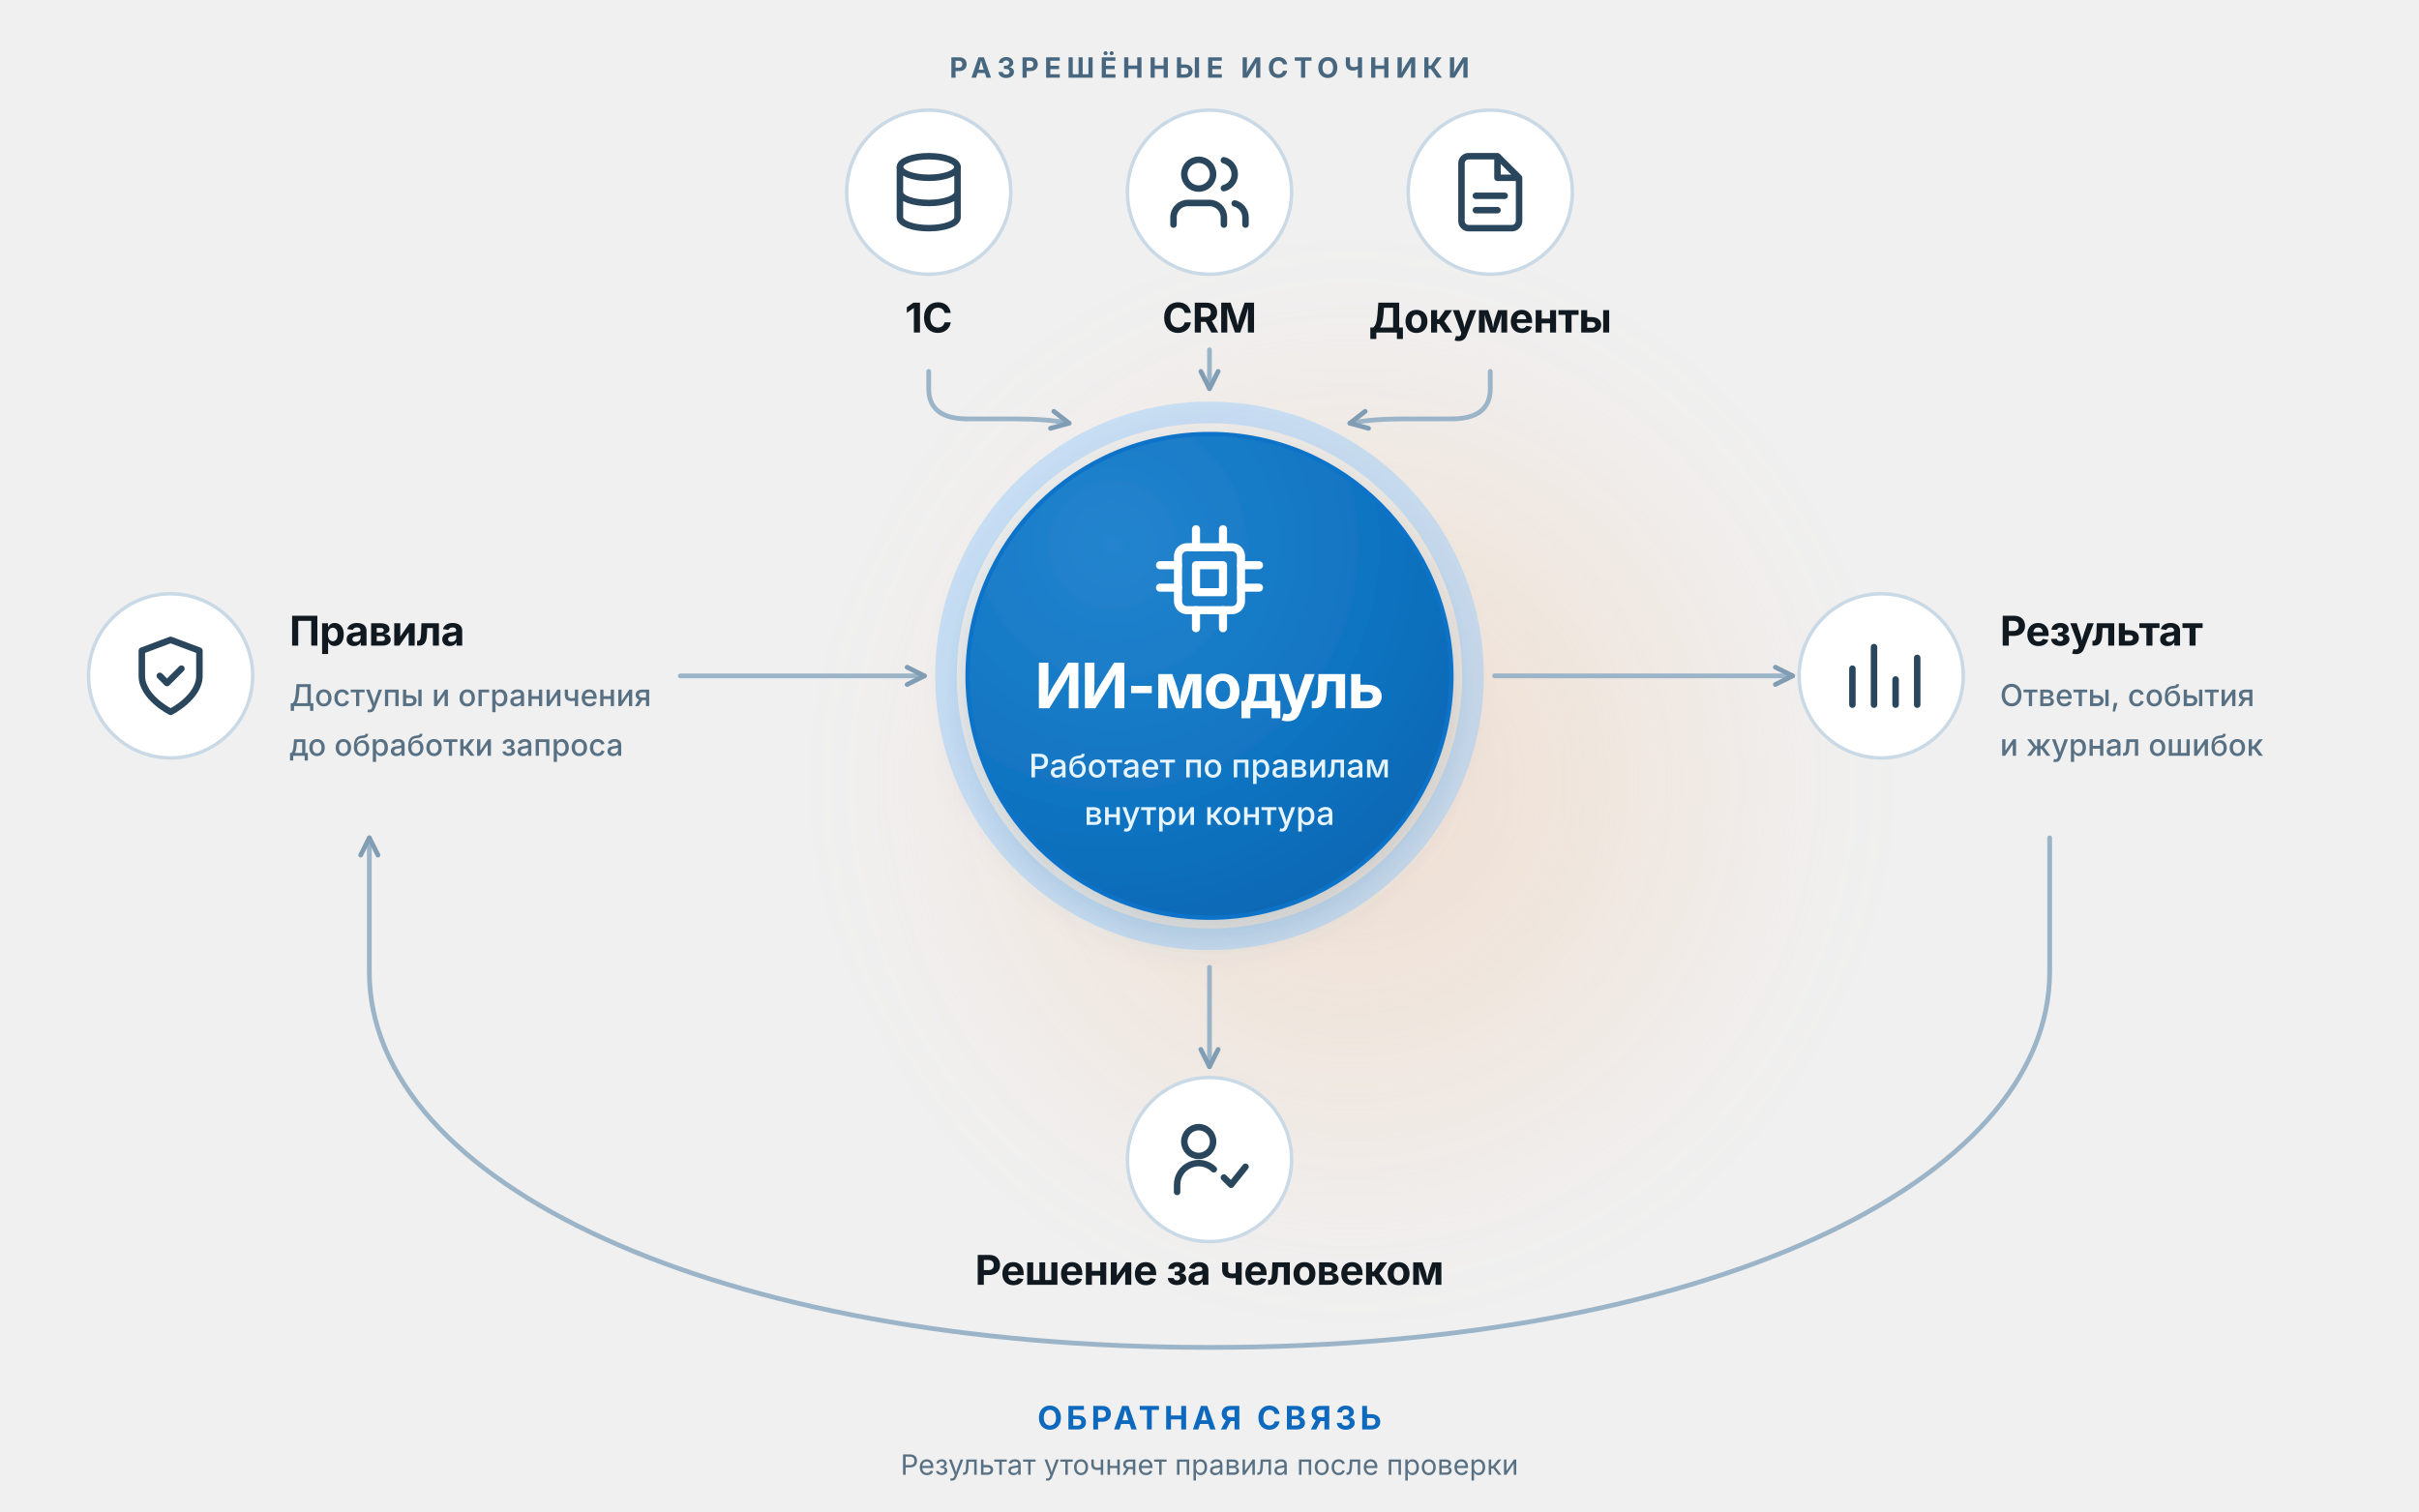
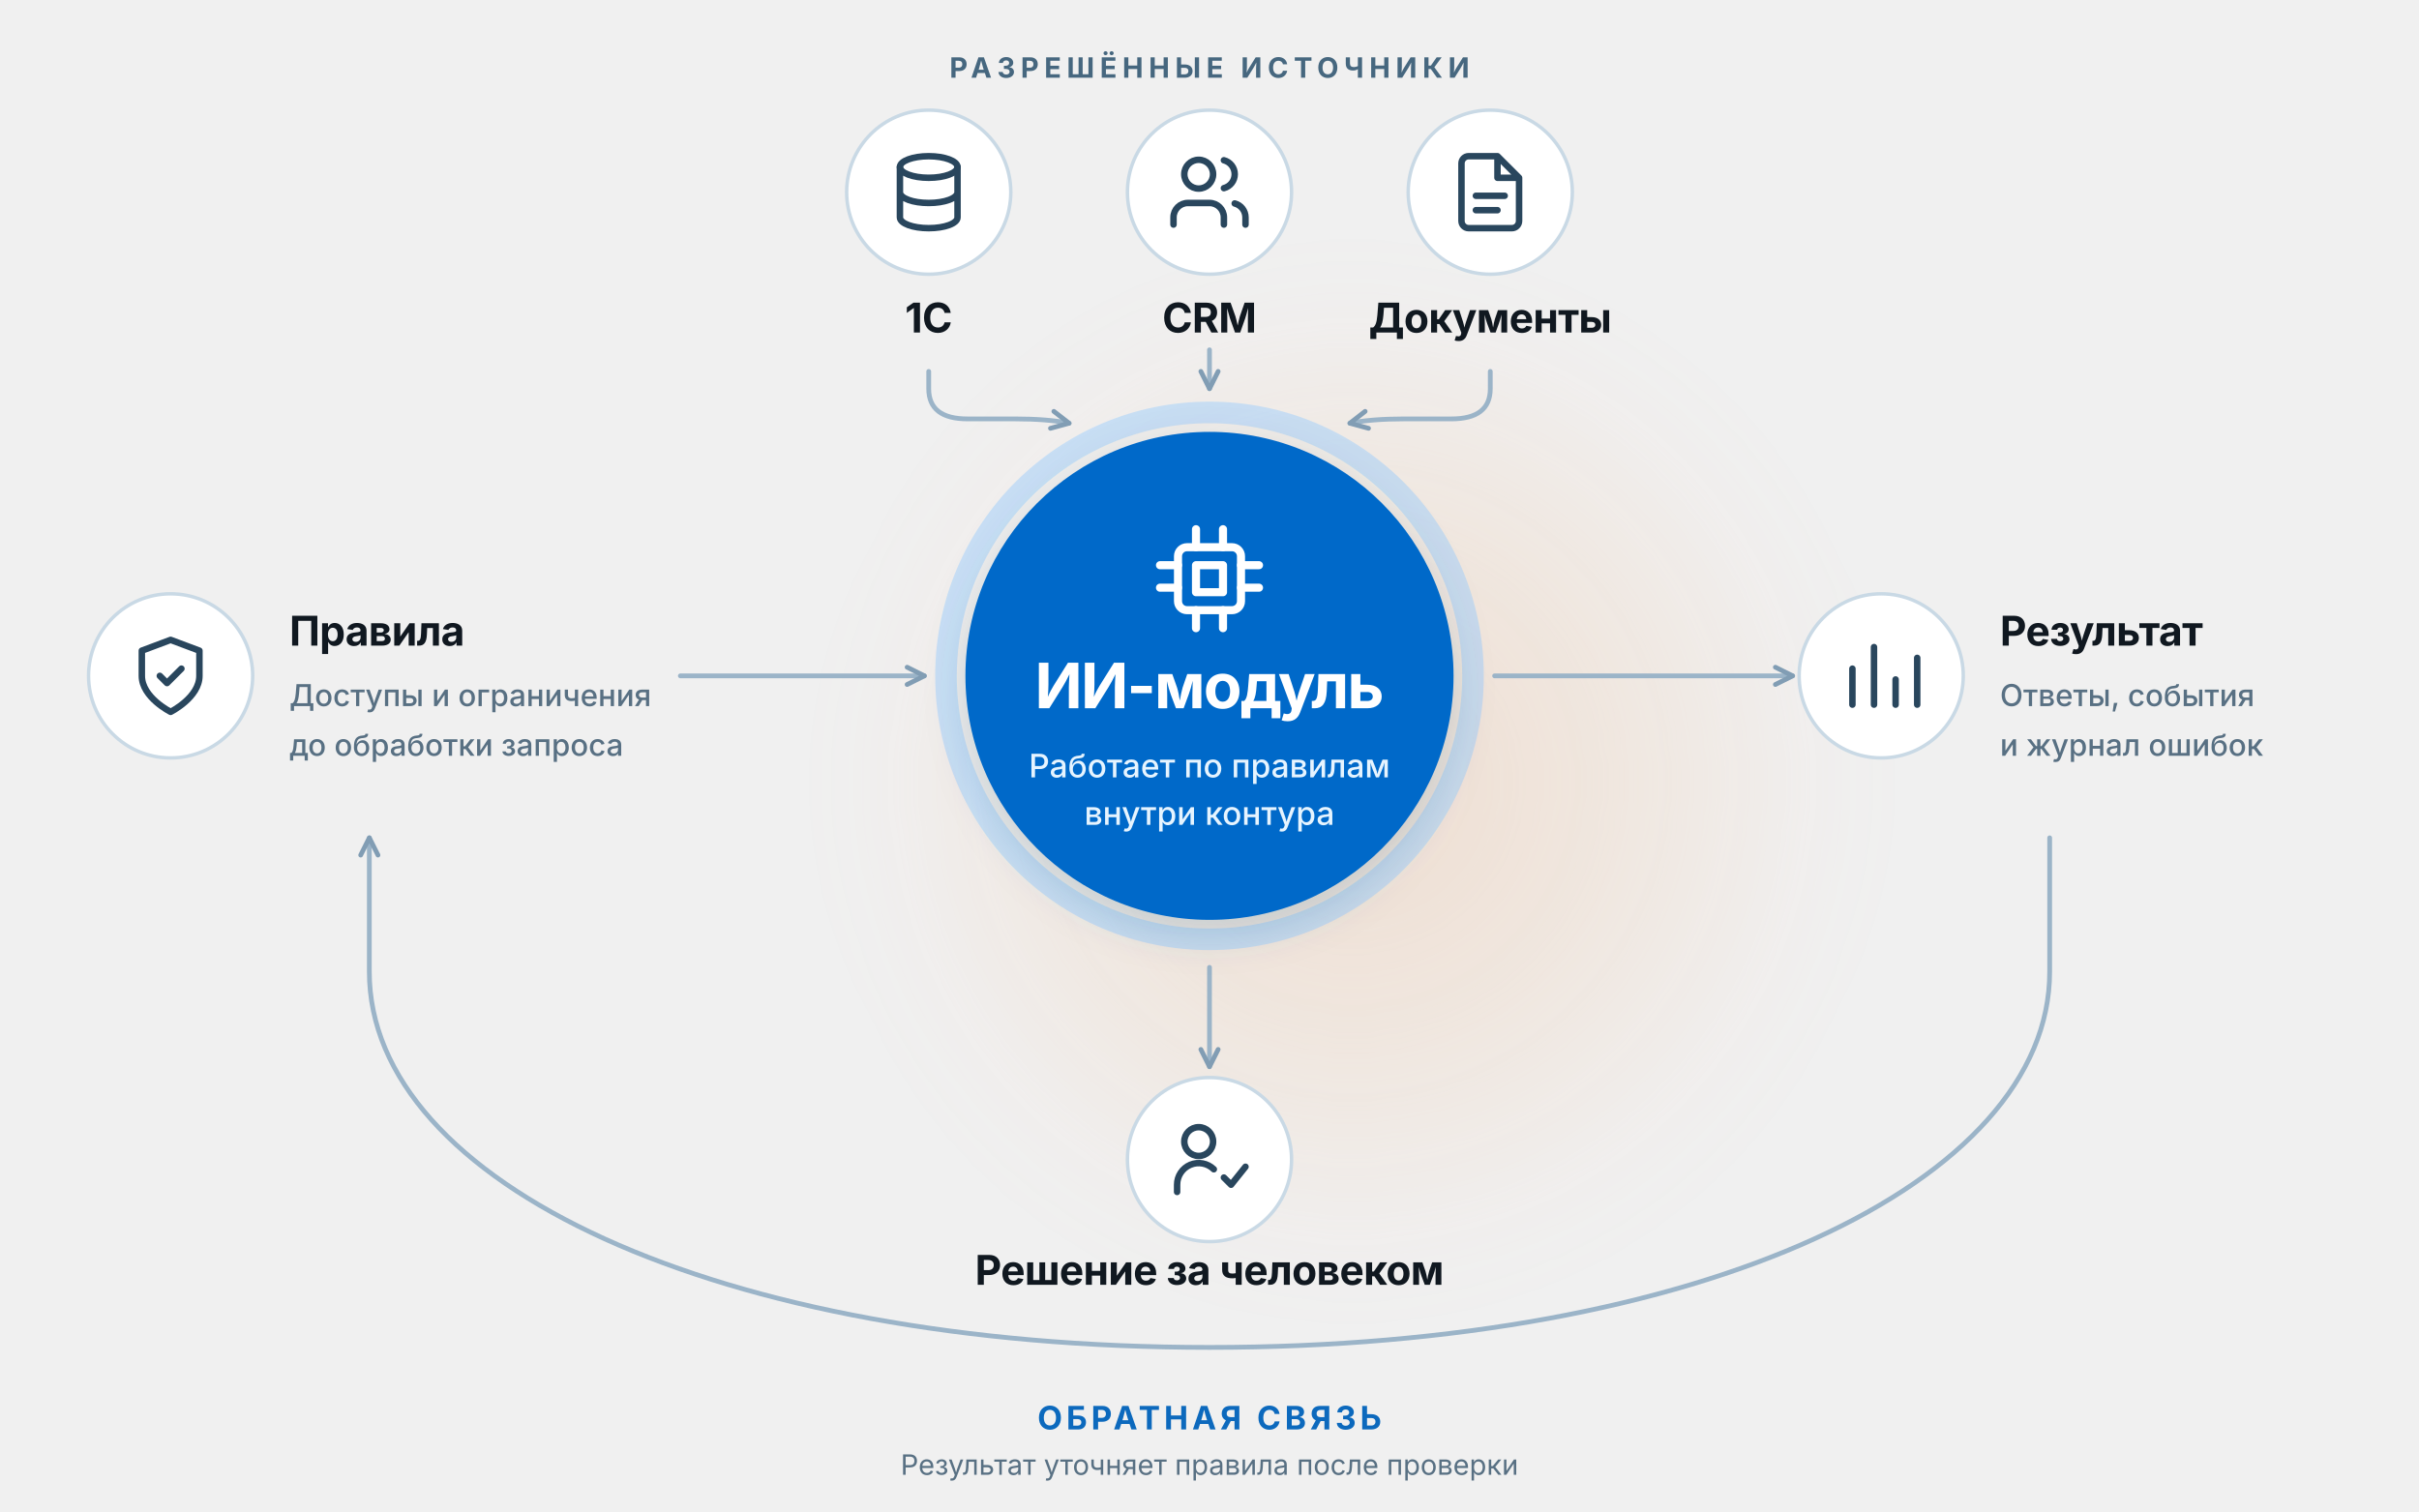
<svg xmlns="http://www.w3.org/2000/svg" viewBox="40 42 1120 700" role="img" aria-labelledby="diagram-title diagram-description" class="ai-diagram">
  <defs>
    <marker id="arrow-muted" markerUnits="userSpaceOnUse" viewBox="0 0 13 13" refX="10.5" refY="6.5" markerWidth="13" markerHeight="13" orient="auto">
      <path d="M2.5 2.5l8 4-8 4" fill="none" stroke="#819db4" stroke-width="2.2" stroke-linecap="round" stroke-linejoin="round" />
    </marker>
    <marker id="arrow-active" markerUnits="userSpaceOnUse" viewBox="0 0 13 13" refX="10.5" refY="6.5" markerWidth="13" markerHeight="13" orient="auto">
      <path d="M2.5 2.5l8 4-8 4" fill="none" stroke="#0075de" stroke-width="2.2" stroke-linecap="round" stroke-linejoin="round" />
    </marker>
    <radialGradient id="ambient-warmth" cx="50%" cy="50%" r="50%">
      <stop stop-color="#efc29e" stop-opacity=".38" />
      <stop offset=".56" stop-color="#efc29e" stop-opacity=".2" />
      <stop offset="1" stop-color="#efc29e" stop-opacity="0" />
    </radialGradient>
    <filter id="ambient-blur" x="-35%" y="-35%" width="170%" height="170%">
      <feGaussianBlur stdDeviation="20" />
    </filter>
-     <radialGradient id="core-gradient" cx="30%" cy="23%" r="87%">
-       <stop stop-color="#2584ce" />
-       <stop offset=".5" stop-color="#1378c5" />
-       <stop offset="1" stop-color="#0a67b4" />
-     </radialGradient>
    <filter id="core-depth" x="-20%" y="-20%" width="140%" height="150%">
      <feDropShadow dx="0" dy="7" stdDeviation="9" flood-color="#0a5d9f" flood-opacity=".18" />
    </filter>
    <symbol id="icon-database" viewBox="0 0 24 24">
      <ellipse cx="12" cy="5" rx="8" ry="3" />
      <path d="M4 5v7c0 1.7 3.6 3 8 3s8-1.3 8-3V5M4 12v7c0 1.7 3.6 3 8 3s8-1.3 8-3v-7" />
    </symbol>
    <symbol id="icon-users" viewBox="0 0 24 24">
      <path d="M16 21v-2a4 4 0 0 0-4-4H6a4 4 0 0 0-4 4v2" />
      <circle cx="9" cy="7" r="4" />
      <path d="M22 21v-2a4 4 0 0 0-3-3.87M16 3.13a4 4 0 0 1 0 7.75" />
    </symbol>
    <symbol id="icon-file" viewBox="0 0 24 24">
      <path d="M14 2H6a2 2 0 0 0-2 2v16a2 2 0 0 0 2 2h12a2 2 0 0 0 2-2V8zM14 2v6h6M8 13h8M8 17h6" />
    </symbol>
    <symbol id="icon-shield" viewBox="0 0 24 24">
      <path d="M12 22s8-4 8-10V5l-8-3-8 3v7c0 6 8 10 8 10z" />
      <path d="m9 12 2 2 4-4" />
    </symbol>
    <symbol id="icon-cpu" viewBox="0 0 24 24">
      <rect x="5" y="5" width="14" height="14" rx="2" />
      <path d="M9 9h6v6H9zM9 1v4M15 1v4M9 19v4M15 19v4M19 9h4M19 14h4M1 9h4M1 14h4" />
    </symbol>
    <symbol id="icon-chart" viewBox="0 0 24 24">
      <path d="M4 20V10M10 20V4M16 20v-7M22 20V7" />
    </symbol>
    <symbol id="icon-user-check" viewBox="0 0 24 24">
      <circle cx="9" cy="7" r="4" />
      <path d="M3 21v-2a6 6 0 0 1 10.2-4.3M16 17l2 2 4-5" />
    </symbol>
    <symbol id="selected-mark" viewBox="0 0 20 20">
      <circle cx="10" cy="10" r="9" fill="#0075de" stroke="#fff" stroke-width="2" />
      <path d="m6.5 10 2.2 2.2 4.8-5" fill="none" stroke="#fff" stroke-width="1.8" stroke-linecap="round" stroke-linejoin="round" />
    </symbol>
  </defs>
  <style>
    .ai-diagram{font-family:Inter,-apple-system,BlinkMacSystemFont,"Segoe UI",sans-serif}
    .track,.feedback-track{fill:none;stroke:#9bb4c8;stroke-width:2.2;stroke-linecap:round;stroke-linejoin:round;marker-end:url(#arrow-muted)}
    .flow,.feedback-flow{fill:none;stroke:#0075de;stroke-width:2.2;stroke-linecap:round;stroke-dasharray:7 9;opacity:0;pointer-events:none}
    .ambient-orb{fill:url(#ambient-warmth);filter:url(#ambient-blur);pointer-events:none}
    .kicker{fill:#46677f;font-size:13px;font-weight:700;letter-spacing:2.5px}
    .node-label{fill:#101820;font-size:19px;font-weight:650;letter-spacing:-.25px}
    .node-copy{fill:#587083;font-size:14px;font-weight:450}
    .node-surface{fill:#fff;stroke:#c9d9e5;stroke-width:1.6}
    .icon{color:#29465d;fill:none;stroke:currentColor;stroke-width:1.8;stroke-linecap:round;stroke-linejoin:round}
-     .core{fill:url(#core-gradient);stroke:#0c73c8;stroke-width:2;filter:url(#core-depth)}
+     .core{fill:#0069c9;stroke:#0069c9;stroke-width:2;filter:url(#core-depth)}
    .core-ring{fill:none;stroke:#8fc9ff;stroke-width:10;opacity:.42}
    .core-icon{color:#fff}
    .core-title{fill:#fff;font-size:29px;font-weight:700;letter-spacing:-.8px}
    .core-copy{fill:#e6f4ff;font-size:15px;font-weight:450}
    .feedback-title{fill:#0c69bd;font-size:15px;font-weight:700;letter-spacing:1.8px}
    .feedback-copy{fill:#587083;font-size:13px}
    .hit{fill:transparent;stroke:transparent;stroke-width:4;pointer-events:all}
    .hotspot{cursor:pointer;outline:none}
    .hotspot .node-surface,.hotspot .icon,.hotspot .node-label,.hotspot .node-copy,.hotspot .feedback-title,.hotspot .feedback-copy,.hotspot .core,.hotspot .core-ring,.selection-mark{transition:stroke 140ms ease-out,color 140ms ease-out,fill 140ms ease-out,opacity 140ms ease-out,transform 180ms ease-out}
    .hotspot:hover .node-surface,.hotspot:focus-visible .node-surface{stroke:#62a8e7;stroke-width:2.4}
    .hotspot:hover .icon,.hotspot:focus-visible .icon{color:#006fcf}
    .hotspot:hover .node-label,.hotspot:focus-visible .node-label{fill:#075fAB}
    .hotspot.is-active .node-surface{fill:#dceeff;stroke:#0075de;stroke-width:4}
    .hotspot.is-active .icon{color:#0067c2}
    .hotspot.is-active .node-label{fill:#0059a8;font-weight:750}
    .hotspot.is-active .node-copy,.hotspot.is-active .feedback-copy{fill:#315d7a}
    .hotspot.is-active .feedback-title{fill:#0059a8}
    .selection-mark{opacity:0;transform:scale(.72);transform-box:fill-box;transform-origin:center;pointer-events:none}
    .hotspot.is-active .selection-mark{opacity:1;transform:scale(1)}
    .hotspot:focus-visible .hit{stroke:#0075de;stroke-dasharray:5 7}
    #node-ai:hover .core,#node-ai:focus-visible .core{stroke:#3d93df}
    #node-ai.is-active .core{stroke:#005faa;stroke-width:4}
    #node-ai:hover .core-icon,#node-ai:focus-visible .core-icon,#node-ai.is-active .core-icon{color:#fff}
    #node-ai.is-active .core-ring{stroke:#0075de;stroke-width:14;opacity:.5}
    .selected-path .track,.selected-feedback .feedback-track{stroke:#b4d5ee;marker-end:url(#arrow-active)}
    .selected-path .flow,.selected-feedback .feedback-flow{opacity:1;animation:data-flow .9s linear infinite}
    @keyframes data-flow{to{stroke-dashoffset:-16}}
    @media(prefers-reduced-motion:reduce){.selected-path .flow,.selected-feedback .feedback-flow{animation:none}.hotspot *{transition:none}}
  </style>
  <circle class="ambient-orb" cx="666" cy="404" r="228" aria-hidden="true" />
  <g id="feedback-loop" aria-hidden="true">
    <path class="feedback-track" d="M989 430V492C989 590 828 666 600 666S211 590 211 492V430" />
    <path class="feedback-flow" d="M989 430V492C989 590 828 666 600 666S211 590 211 492V430" />
  </g>
  <g id="connectors" aria-hidden="true">
    <g id="connector-sources-l">
      <path class="track" d="M470 214v8q0 14 18 14h22q15 0 25 2" />
      <path class="flow" d="M470 214v8q0 14 18 14h22q15 0 25 2" />
    </g>
    <g id="connector-sources-m">
      <path class="track" d="M600 204v18" />
      <path class="flow" d="M600 204v18" />
    </g>
    <g id="connector-sources-r">
      <path class="track" d="M730 214v8q0 14-18 14h-22q-15 0-25 2" />
      <path class="flow" d="M730 214v8q0 14-18 14h-22q-15 0-25 2" />
    </g>
    <g id="connector-rules">
      <path class="track" d="M355 355h113" />
      <path class="flow" d="M355 355h113" />
    </g>
    <g id="connector-result">
      <path class="track" d="M732 355h138" />
      <path class="flow" d="M732 355h138" />
    </g>
    <g id="connector-person">
      <path class="track" d="M600 490v46" />
      <path class="flow" d="M600 490v46" />
    </g>
  </g>
  <text class="kicker" x="600" y="78" text-anchor="middle">РАЗРЕШЁННЫЕ ИСТОЧНИКИ</text>
  <g id="node-erp" class="hotspot" data-node="erp" tabindex="0" role="button" aria-label="1С — учётные данные">
    <rect class="hit" x="410" y="78" width="120" height="132" rx="24" />
    <circle class="node-surface" cx="470" cy="131" r="38" />
    <use class="icon" href="#icon-database" x="450" y="111" width="40" height="40" />
    <text class="node-label" x="470" y="196" text-anchor="middle">1С</text>
    <use class="selection-mark" href="#selected-mark" x="491" y="93" width="20" height="20" />
  </g>
  <g id="node-crm" class="hotspot" data-node="crm" tabindex="0" role="button" aria-label="CRM — данные клиентов">
    <rect class="hit" x="540" y="78" width="120" height="132" rx="24" />
    <circle class="node-surface" cx="600" cy="131" r="38" />
    <use class="icon" href="#icon-users" x="580" y="111" width="40" height="40" />
    <text class="node-label" x="600" y="196" text-anchor="middle">CRM</text>
    <use class="selection-mark" href="#selected-mark" x="621" y="93" width="20" height="20" />
  </g>
  <g id="node-docs" class="hotspot" data-node="docs" tabindex="0" role="button" aria-label="Документы — база знаний">
    <rect class="hit" x="666" y="78" width="128" height="132" rx="24" />
    <circle class="node-surface" cx="730" cy="131" r="38" />
    <use class="icon" href="#icon-file" x="710" y="111" width="40" height="40" />
    <text class="node-label" x="730" y="196" text-anchor="middle">Документы</text>
    <use class="selection-mark" href="#selected-mark" x="751" y="93" width="20" height="20" />
  </g>
  <g id="node-rules" class="hotspot" data-node="rules" tabindex="0" role="button" aria-label="Правила и ограничения">
    <rect class="hit" x="65" y="293" width="278" height="128" rx="24" />
    <circle class="node-surface" cx="119" cy="355" r="38" />
    <use class="icon" href="#icon-shield" x="99" y="335" width="40" height="40" />
    <text class="node-label" x="174" y="341">Правила</text>
    <text class="node-copy" x="174" y="369">Доступы и ограничения</text>
    <text class="node-copy" x="174" y="392">до обработки запроса</text>
    <use class="selection-mark" href="#selected-mark" x="140" y="317" width="20" height="20" />
  </g>
  <g id="node-ai" class="hotspot" data-node="ai" tabindex="0" role="button" aria-label="ИИ-модуль внутри согласованного контура">
    <circle class="hit" cx="600" cy="355" r="126" />
    <circle class="core-ring" cx="600" cy="355" r="122" />
    <circle class="core" cx="600" cy="355" r="112" />
    <use class="icon core-icon" href="#icon-cpu" x="575" y="285" width="50" height="50" />
    <text class="core-title" x="600" y="370" text-anchor="middle">ИИ-модуль</text>
    <text class="core-copy" x="600" y="402" text-anchor="middle">Работает по правилам</text>
    <text class="core-copy" x="600" y="424" text-anchor="middle">внутри контура</text>
    <use class="selection-mark" href="#selected-mark" x="681" y="270" width="22" height="22" />
  </g>
  <g id="node-result" class="hotspot" data-node="result" tabindex="0" role="button" aria-label="Результат и журнал событий">
    <rect class="hit" x="857" y="293" width="278" height="128" rx="24" />
    <circle class="node-surface" cx="911" cy="355" r="38" />
    <use class="icon" href="#icon-chart" x="891" y="335" width="40" height="40" />
    <text class="node-label" x="966" y="341">Результат</text>
    <text class="node-copy" x="966" y="369">Ответы, события</text>
    <text class="node-copy" x="966" y="392">и журнал ошибок</text>
    <use class="selection-mark" href="#selected-mark" x="932" y="317" width="20" height="20" />
  </g>
  <g id="node-human" class="hotspot" data-node="human" tabindex="0" role="button" aria-label="Человек подтверждает критические действия">
    <rect class="hit" x="478" y="535" width="244" height="120" rx="24" />
    <circle class="node-surface" cx="600" cy="579" r="38" />
    <use class="icon" href="#icon-user-check" x="580" y="559" width="40" height="40" />
    <text class="node-label" x="600" y="637" text-anchor="middle">Решение за человеком</text>
    <use class="selection-mark" href="#selected-mark" x="621" y="541" width="20" height="20" />
  </g>
  <g id="node-feedback" class="hotspot" data-node="feedback" tabindex="0" role="button" aria-label="Обратная связь уточняет правила">
    <rect class="hit" x="430" y="682" width="340" height="50" rx="18" />
    <text class="feedback-title" x="600" y="704" text-anchor="middle">ОБРАТНАЯ СВЯЗЬ</text>
    <text class="feedback-copy" x="600" y="725" text-anchor="middle">Результат уточняет правила после проверки</text>
  </g>
</svg>
